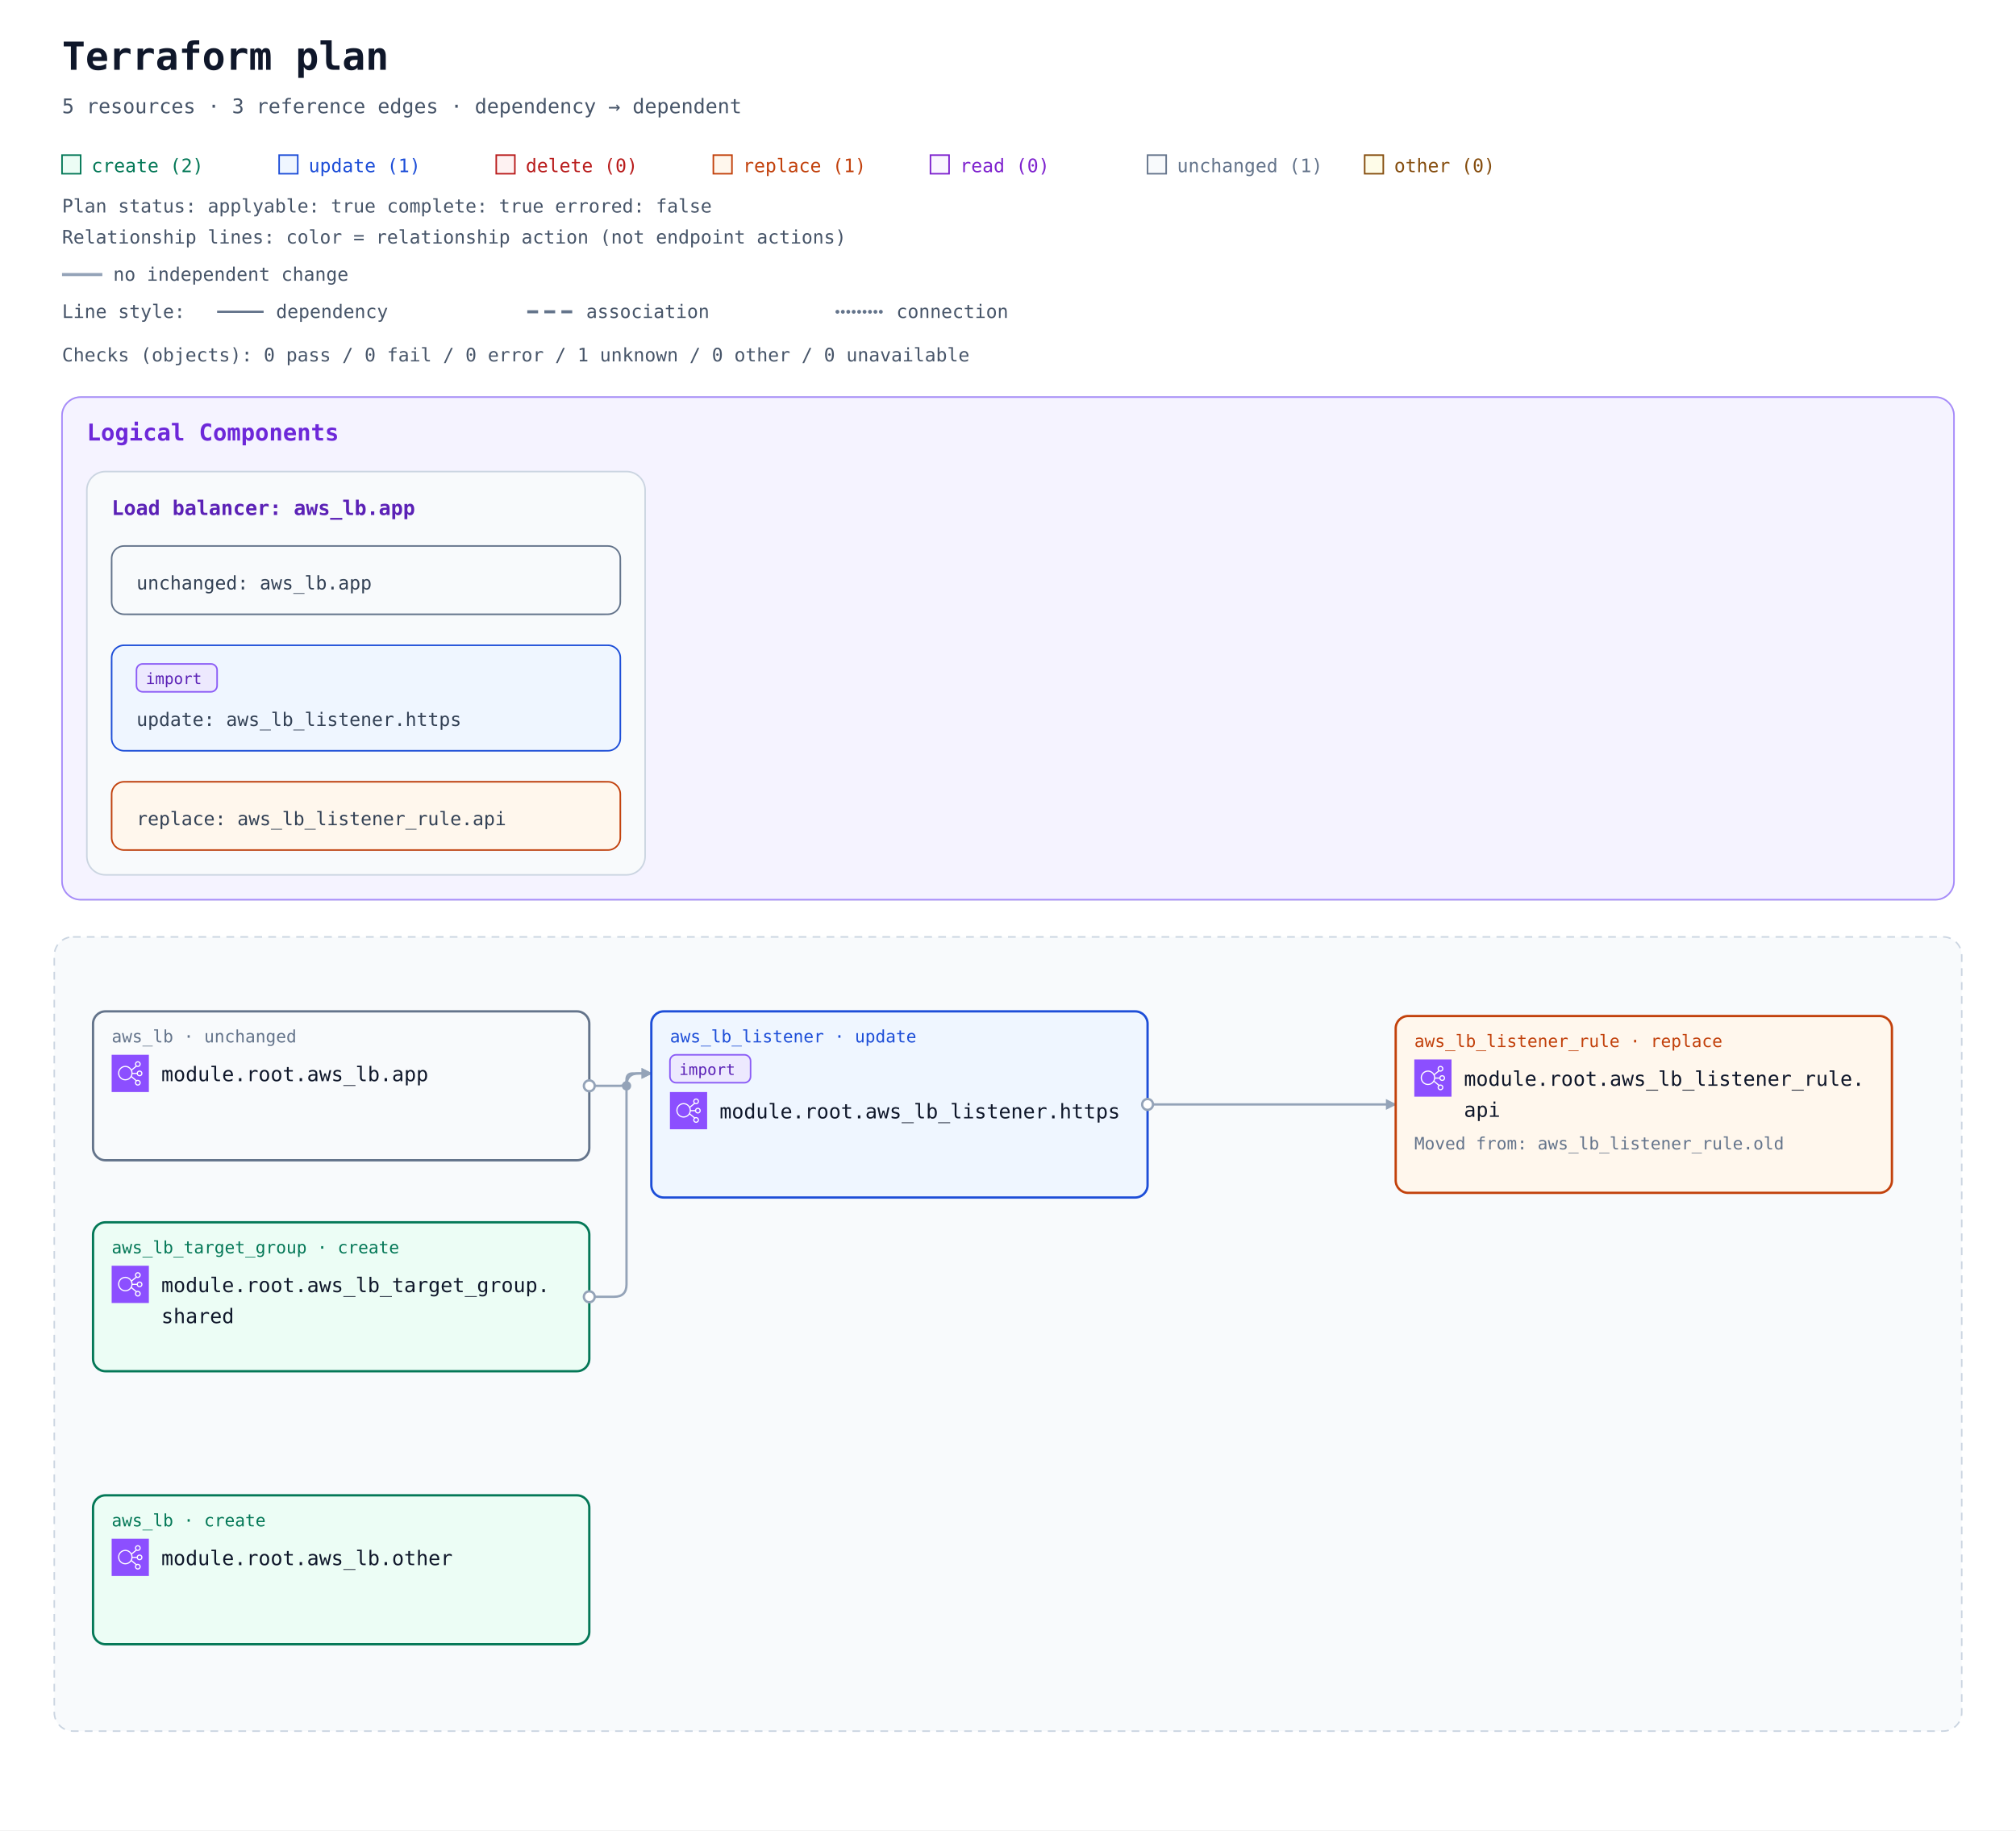
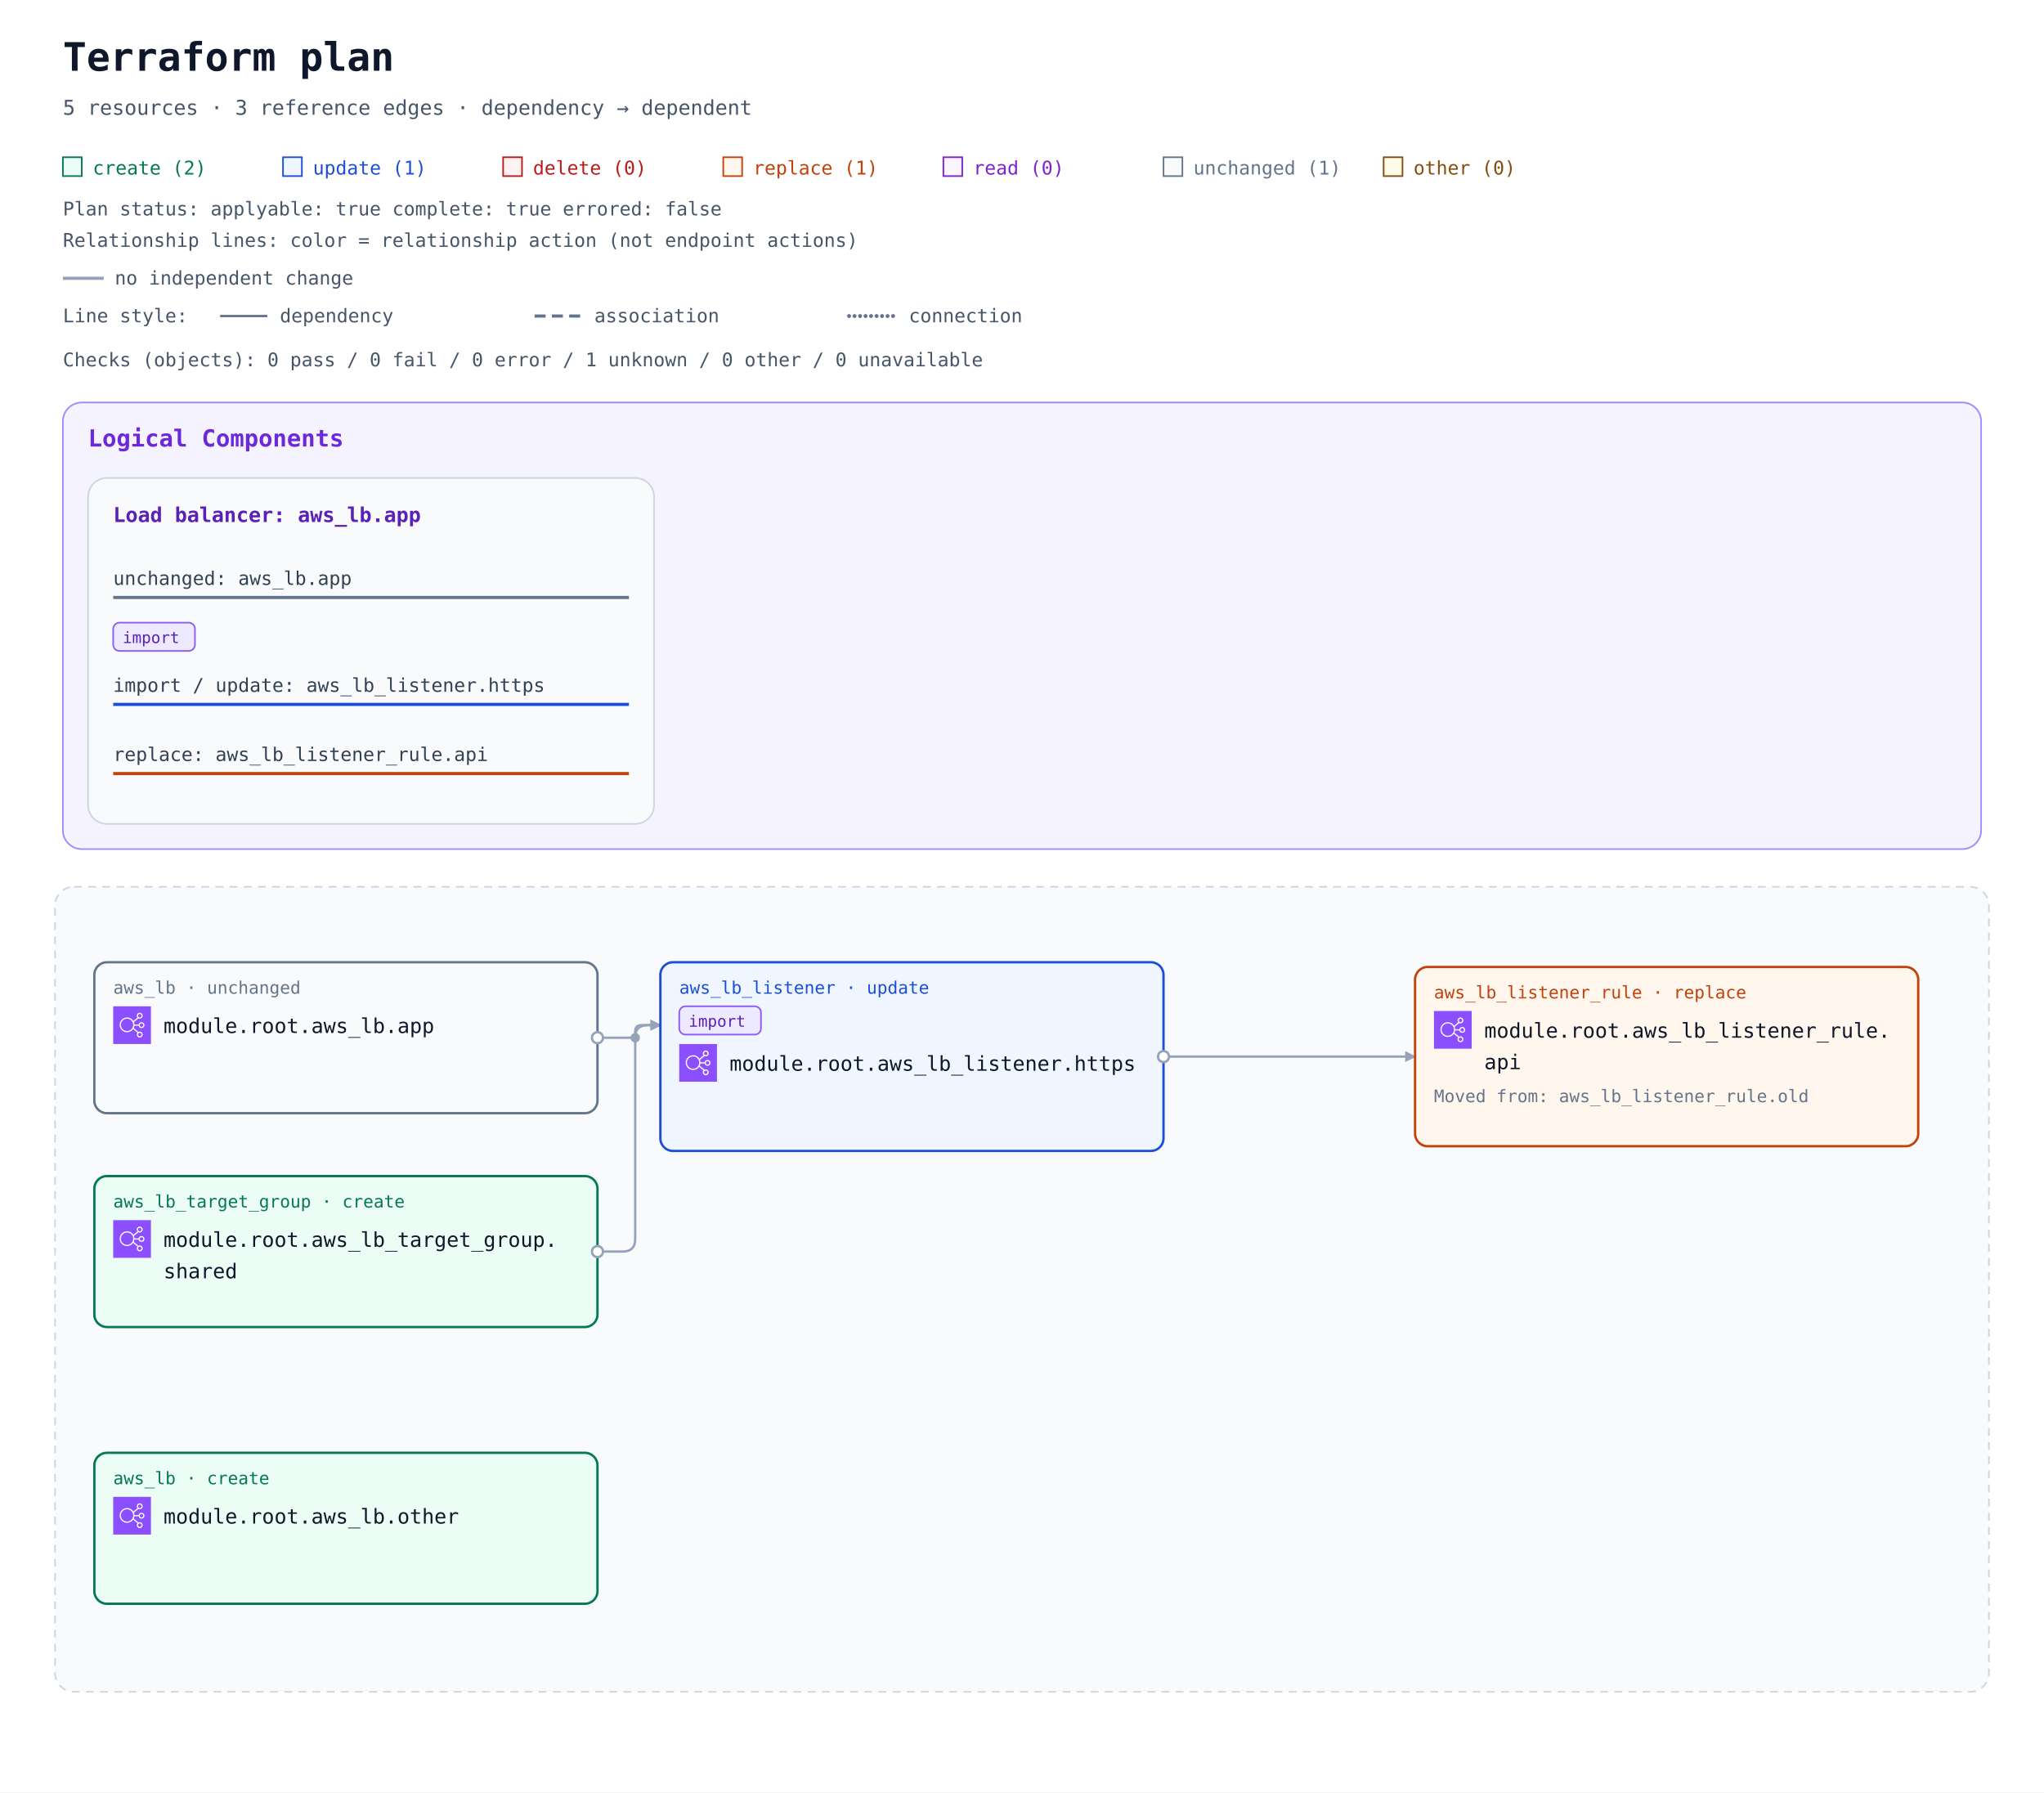
- <svg xmlns="http://www.w3.org/2000/svg" width="1300" height="1180" viewBox="0 0 1300 1180" role="img" aria-labelledby="title description">
+ <svg xmlns="http://www.w3.org/2000/svg" width="1300" height="1140" viewBox="0 0 1300 1140" role="img" aria-labelledby="title description">
  <defs>
    <marker id="arrow" viewBox="0 0 10 10" refX="9" refY="5" markerWidth="7" markerHeight="7" markerUnits="userSpaceOnUse" orient="auto-start-reverse">
      <path d="M 0 0 L 10 5 L 0 10 z" fill="#94a3b8" />
    </marker>
    <symbol id="planorama-icon-aws-elb" viewBox="0 0 64 64">
      <g>
        <g id="planorama-icon-aws-elb-local-49636f6e2d4172636869746563747572652f34382f417263685f456c61737469632d4c6f61642d42616c616e63696e675f3438" stroke="none" stroke-width="1" fill="none" fill-rule="evenodd">
          <g id="planorama-icon-aws-elb-local-49636f6e2d4172636869746563747572652d42472f34382f4e6574776f726b696e672d436f6e74656e742d44656c6976657279" fill="#8C4FFF">
            <rect id="planorama-icon-aws-elb-local-52656374616e676c65" x="0" y="0" width="64" height="64" />
          </g>
          <path d="M23.5,42 C17.71,42 13,37.29 13,31.5 C13,25.71 17.71,21 23.5,21 C29.29,21 34,25.71 34,31.5 C34,37.29 29.29,42 23.5,42 M48,48 C48,49.654 46.654,51 45,51 C43.346,51 42,49.654 42,48 C42,46.346 43.346,45 45,45 C46.654,45 48,46.346 48,48 M45,13 C46.654,13 48,14.346 48,16 C48,17.654 46.654,19 45,19 C43.346,19 42,17.654 42,16 C42,14.346 43.346,13 45,13 M48,29 C49.654,29 51,30.346 51,32 C51,33.654 49.654,35 48,35 C46.346,35 45,33.654 45,32 C45,30.346 46.346,29 48,29 M35.901,33 L43.102,33 C43.565,35.279 45.586,37 48,37 C50.757,37 53,34.757 53,32 C53,29.243 50.757,27 48,27 C45.586,27 43.565,28.721 43.102,31 L35.975,31 C35.916,29.541 35.614,28.146 35.096,26.856 L42.799,20.467 C43.466,20.797 44.206,21 45,21 C47.757,21 50,18.757 50,16 C50,13.243 47.757,11 45,11 C42.243,11 40,13.243 40,16 C40,17.224 40.459,18.331 41.191,19.201 L34.172,25.024 C31.977,21.42 28.021,19 23.5,19 C16.607,19 11,24.607 11,31.5 C11,38.393 16.607,44 23.5,44 C27.743,44 31.493,41.871 33.754,38.629 L41.191,44.799 C40.459,45.669 40,46.776 40,48 C40,50.757 42.243,53 45,53 C47.757,53 50,50.757 50,48 C50,45.243 47.757,43 45,43 C44.206,43 43.466,43.203 42.799,43.533 L34.77,36.873 C35.344,35.673 35.736,34.373 35.901,33" id="planorama-icon-aws-elb-local-456c61737469632d4c6f61642d42616c616e63696e675f49636f6e5f34385f5371756964" fill="#FFFFFF" />
        </g>
      </g>
    </symbol>
  </defs>
  <rect width="100%" height="100%" fill="#ffffff" />
  <g font-family="ui-monospace, SFMono-Regular, Consolas, monospace">
    <text x="40" y="45" font-size="25" font-weight="700" fill="#0f172a">Terraform plan</text>
    <text x="40" y="73" font-size="13" fill="#475569">5 resources · 3 reference edges · dependency → dependent</text>
    <rect x="40" y="100" width="12" height="12" fill="#ecfdf5" stroke="#047857" />
    <text x="59" y="111" font-size="12" fill="#047857">create (2)</text>
    <rect x="180" y="100" width="12" height="12" fill="#eff6ff" stroke="#1d4ed8" />
    <text x="199" y="111" font-size="12" fill="#1d4ed8">update (1)</text>
    <rect x="320" y="100" width="12" height="12" fill="#fef2f2" stroke="#b91c1c" />
    <text x="339" y="111" font-size="12" fill="#b91c1c">delete (0)</text>
    <rect x="460" y="100" width="12" height="12" fill="#fff7ed" stroke="#c2410c" />
    <text x="479" y="111" font-size="12" fill="#c2410c">replace (1)</text>
    <rect x="600" y="100" width="12" height="12" fill="#faf5ff" stroke="#7e22ce" />
    <text x="619" y="111" font-size="12" fill="#7e22ce">read (0)</text>
    <rect x="740" y="100" width="12" height="12" fill="#f8fafc" stroke="#64748b" />
    <text x="759" y="111" font-size="12" fill="#64748b">unchanged (1)</text>
    <rect x="880" y="100" width="12" height="12" fill="#fefce8" stroke="#854d0e" />
    <text x="899" y="111" font-size="12" fill="#854d0e">other (0)</text>
    <g id="plan-status" data-plan-applyable="true" data-plan-complete="true" data-plan-errored="false">
      <text x="40" y="137" font-size="12" fill="#475569">Plan status: applyable: true complete: true errored: false</text>
    </g>
    <g id="relationship-legend" font-size="12" fill="#475569">
      <text x="40" y="157">Relationship lines: color = relationship action (not endpoint actions)</text>
      <path d="M 40 177 H 66" stroke="#94a3b8" stroke-width="2" />
      <text x="73" y="181">no independent change</text>
      <text x="40" y="205">Line style:</text>
      <path d="M 140 201 H 170" stroke="#64748b" stroke-width="1.5" />
      <text x="178" y="205">dependency</text>
      <path d="M 340 201 H 370" stroke="#64748b" stroke-width="2" stroke-dasharray="7 4" />
      <text x="378" y="205">association</text>
      <path d="M 540 201 H 570" stroke="#64748b" stroke-width="2.5" stroke-dasharray="0 3.5" stroke-linecap="round" />
      <text x="578" y="205">connection</text>
    </g>
    <g transform="translate(0 72)">
      <g id="plan-checks">
        <text x="40" y="161" font-size="12" fill="#475569">Checks (objects): 0 pass / 0 fail / 0 error / 1 unknown / 0 other / 0 unavailable</text>
      </g>
      <g transform="translate(0 24)">
        <g data-annotation-area="true">
          <g data-annotation-card="true" transform="translate(40 160)">
-             <rect width="1220" height="324" rx="12" fill="#f8fafc" stroke="#cbd5e1" />
+             <rect width="1220" height="284" rx="12" fill="#f8fafc" stroke="#cbd5e1" />
            <g data-annotation-section="Logical Components">
-               <rect width="1220" height="324" rx="12" fill="#f5f3ff" stroke="#a78bfa" />
+               <rect width="1220" height="284" rx="12" fill="#f5f3ff" stroke="#a78bfa" />
              <text x="16" y="28" font-size="15" font-weight="700" fill="#6d28d9">Logical Components</text>
              <g data-annotation-card="true" transform="translate(16 48)">
-                 <rect width="360" height="260" rx="12" fill="#f8fafc" stroke="#cbd5e1" />
+                 <rect width="360" height="220" rx="12" fill="#f8fafc" stroke="#cbd5e1" />
                <g id="architecture-73796e7468657469633a36633666363136343566363236313663363136653633363537322d3631373737333566366336323265363137303730" data-architecture-id="synthetic:6c6f61645f62616c616e636572-6177735f6c622e617070" data-entity-kind="synthetic" data-component-id="logical:load_balancer:aws_lb.app" data-component-kind="load_balancer">
                  <text x="16" y="28" font-size="13" font-weight="700" fill="#5b21b6">Load balancer: aws_lb.app</text>
-                   <g data-annotation-card="true" transform="translate(16 48)">
-                     <rect width="328" height="44" rx="12" fill="#f8fafc" stroke="#cbd5e1" />
+                   <g data-component-member="true" transform="translate(16 48)">
                    <a href="#resource-6177735f6c622e617070-current" data-source-address="aws_lb.app">
-                       <rect width="328" height="44" rx="8" fill="#f8fafc" stroke="#64748b" />
                      <text font-size="12" fill="#334155">
-                         <tspan x="16" y="28" xml:space="preserve">unchanged: aws_lb.app</tspan>
+                         <tspan x="0" y="20" xml:space="preserve">unchanged: aws_lb.app</tspan>
                      </text>
+                       <line data-member-underline="true" x1="0" y1="28" x2="328" y2="28" stroke="#64748b" stroke-width="2" />
                    </a>
                  </g>
-                   <g data-annotation-card="true" transform="translate(16 112)">
-                     <rect width="328" height="68" rx="12" fill="#f8fafc" stroke="#cbd5e1" />
+                   <g data-component-member="true" transform="translate(16 92)">
                    <a href="#resource-6177735f6c625f6c697374656e65722e6874747073-current" data-source-address="aws_lb_listener.https" data-import="true" data-import-id-present="false" data-import-identity-present="false" data-import-unknown="false">
-                       <rect width="328" height="68" rx="8" fill="#eff6ff" stroke="#1d4ed8" />
                      <g data-import-badge="true">
-                         <rect x="16" y="12" width="52" height="18" rx="4" fill="#ede9fe" stroke="#8b5cf6" />
-                         <text x="22" y="25" font-size="10" fill="#5b21b6">import</text>
+                         <rect x="0" y="0" width="52" height="18" rx="4" fill="#ede9fe" stroke="#8b5cf6" />
+                         <text x="6" y="13" font-size="10" fill="#5b21b6">import</text>
                      </g>
                      <text font-size="12" fill="#334155">
-                         <tspan x="16" y="52" xml:space="preserve">update: aws_lb_listener.https</tspan>
+                         <tspan x="0" y="44" xml:space="preserve">import / update: aws_lb_listener.https</tspan>
                      </text>
+                       <line data-member-underline="true" x1="0" y1="52" x2="328" y2="52" stroke="#1d4ed8" stroke-width="2" />
                    </a>
                  </g>
-                   <g data-annotation-card="true" transform="translate(16 200)">
-                     <rect width="328" height="44" rx="12" fill="#f8fafc" stroke="#cbd5e1" />
+                   <g data-component-member="true" transform="translate(16 160)">
                    <a href="#resource-6177735f6c625f6c697374656e65725f72756c652e617069-current" data-source-address="aws_lb_listener_rule.api" data-action-reason="replace_because_cannot_update" data-replace-paths="[[&quot;listener_arn&quot;]]">
-                       <rect width="328" height="44" rx="8" fill="#fff7ed" stroke="#c2410c" />
                      <text font-size="12" fill="#334155">
-                         <tspan x="16" y="28" xml:space="preserve">replace: aws_lb_listener_rule.api</tspan>
+                         <tspan x="0" y="20" xml:space="preserve">replace: aws_lb_listener_rule.api</tspan>
                      </text>
+                       <line data-member-underline="true" x1="0" y1="28" x2="328" y2="28" stroke="#c2410c" stroke-width="2" />
                    </a>
                  </g>
                </g>
              </g>
            </g>
          </g>
        </g>
-         <g data-architecture="true" transform="translate(0 348)">
+         <g data-architecture="true" transform="translate(0 308)">
          <rect x="35" y="160" width="1230" height="512" rx="12" fill="#f8fafc" stroke="#cbd5e1" stroke-dasharray="5 4" />
          <text x="52" y="185" font-size="13" font-weight="700" fill="#475569" />
          <path d="M 380 256 L 400 256 Q 404 256 404 252 L 404 252 Q 404 248 408 248 L 420 248 " data-edge-kind="dependency" data-directionality="directed" data-source="resource-6177735f6c622e617070-current" data-target="resource-6177735f6c625f6c697374656e65722e6874747073-current" fill="none" stroke="#94a3b8" stroke-width="1.5" stroke-linejoin="round" marker-end="url(#arrow)" />
          <path d="M 740 268 L 900 268 " data-edge-kind="dependency" data-directionality="directed" data-source="resource-6177735f6c625f6c697374656e65722e6874747073-current" data-target="resource-6177735f6c625f6c697374656e65725f72756c652e617069-current" fill="none" stroke="#94a3b8" stroke-width="1.5" stroke-linejoin="round" marker-end="url(#arrow)" />
          <path d="M 380 392 L 396 392 Q 404 392 404 384 L 404 256 Q 404 248 412 248 L 420 248 " data-edge-kind="dependency" data-directionality="directed" data-source="resource-6177735f6c625f7461726765745f67726f75702e736861726564-current" data-target="resource-6177735f6c625f6c697374656e65722e6874747073-current" fill="none" stroke="#94a3b8" stroke-width="1.5" stroke-linejoin="round" marker-end="url(#arrow)" />
          <circle cx="404" cy="256" r="3" fill="#94a3b8" />
          <g id="resource-6177735f6c622e617070-current" data-architecture-id="terraform:6177735f6c622e617070-current" data-qualified-address="module.root.aws_lb.app" data-terraform-address="aws_lb.app" data-component-id="logical:load_balancer:aws_lb.app">
            <rect x="60" y="208" width="320" height="96" rx="8" fill="#f8fafc" stroke="#64748b" stroke-width="1.5" data-mode="managed" />
            <text x="72" y="228" font-size="11" fill="#64748b">aws_lb · unchanged</text>
            <use href="#planorama-icon-aws-elb" x="72" y="236" width="24" height="24" aria-hidden="true" />
            <text x="104" y="253" font-size="13" fill="#0f172a" xml:space="preserve">module.root.aws_lb.app</text>
          </g>
          <g id="resource-6177735f6c622e6f74686572-current" data-architecture-id="terraform:6177735f6c622e6f74686572-current" data-qualified-address="module.root.aws_lb.other" data-terraform-address="aws_lb.other">
            <rect x="60" y="520" width="320" height="96" rx="8" fill="#ecfdf5" stroke="#047857" stroke-width="1.5" data-mode="managed" />
            <text x="72" y="540" font-size="11" fill="#047857">aws_lb · create</text>
            <use href="#planorama-icon-aws-elb" x="72" y="548" width="24" height="24" aria-hidden="true" />
            <text x="104" y="565" font-size="13" fill="#0f172a" xml:space="preserve">module.root.aws_lb.other</text>
          </g>
          <g id="resource-6177735f6c625f6c697374656e65722e6874747073-current" data-architecture-id="terraform:6177735f6c625f6c697374656e65722e6874747073-current" data-qualified-address="module.root.aws_lb_listener.https" data-terraform-address="aws_lb_listener.https" data-import="true" data-import-id-present="false" data-import-identity-present="false" data-import-unknown="false" data-component-id="logical:load_balancer:aws_lb.app">
            <rect x="420" y="208" width="320" height="120" rx="8" fill="#eff6ff" stroke="#1d4ed8" stroke-width="1.5" data-mode="managed" />
            <g data-import-badge="true">
              <rect x="432" y="236" width="52" height="18" rx="4" fill="#ede9fe" stroke="#8b5cf6" />
              <text x="438" y="249" font-size="10" fill="#5b21b6">import</text>
            </g>
            <text x="432" y="228" font-size="11" fill="#1d4ed8">aws_lb_listener · update</text>
            <use href="#planorama-icon-aws-elb" x="432" y="260" width="24" height="24" aria-hidden="true" />
            <text x="464" y="277" font-size="13" fill="#0f172a" xml:space="preserve">module.root.aws_lb_listener.https</text>
          </g>
          <g id="resource-6177735f6c625f6c697374656e65725f72756c652e617069-current" data-architecture-id="terraform:6177735f6c625f6c697374656e65725f72756c652e617069-current" data-qualified-address="module.root.aws_lb_listener_rule.api" data-terraform-address="aws_lb_listener_rule.api" data-previous-address="aws_lb_listener_rule.old" data-action-reason="replace_because_cannot_update" data-replace-paths="[[&quot;listener_arn&quot;]]" data-component-id="logical:load_balancer:aws_lb.app">
            <rect x="900" y="211" width="320" height="114" rx="8" fill="#fff7ed" stroke="#c2410c" stroke-width="1.5" data-mode="managed" />
            <text x="912" y="231" font-size="11" fill="#c2410c">aws_lb_listener_rule · replace</text>
            <use href="#planorama-icon-aws-elb" x="912" y="239" width="24" height="24" aria-hidden="true" />
            <text x="944" y="256" font-size="13" fill="#0f172a" xml:space="preserve">module.root.aws_lb_listener_rule.</text>
            <text x="944" y="276" font-size="13" fill="#0f172a" xml:space="preserve">api</text>
            <text data-move-annotation="true" font-size="11" fill="#64748b">
              <tspan x="912" y="297" xml:space="preserve">Moved from: aws_lb_listener_rule.old</tspan>
            </text>
            <text x="912" y="313" font-size="10" fill="#64748b" data-role="policy" />
          </g>
          <g id="resource-6177735f6c625f7461726765745f67726f75702e736861726564-current" data-architecture-id="terraform:6177735f6c625f7461726765745f67726f75702e736861726564-current" data-qualified-address="module.root.aws_lb_target_group.shared" data-terraform-address="aws_lb_target_group.shared">
            <rect x="60" y="344" width="320" height="96" rx="8" fill="#ecfdf5" stroke="#047857" stroke-width="1.5" data-mode="managed" />
            <text x="72" y="364" font-size="11" fill="#047857">aws_lb_target_group · create</text>
            <use href="#planorama-icon-aws-elb" x="72" y="372" width="24" height="24" aria-hidden="true" />
            <text x="104" y="389" font-size="13" fill="#0f172a" xml:space="preserve">module.root.aws_lb_target_group.</text>
            <text x="104" y="409" font-size="13" fill="#0f172a" xml:space="preserve">shared</text>
            <text x="72" y="428" font-size="10" fill="#64748b" data-role="controller" />
          </g>
          <g data-endpoints="true" data-source="resource-6177735f6c622e617070-current" data-target="resource-6177735f6c625f6c697374656e65722e6874747073-current" aria-hidden="true">
            <circle data-endpoint="source" cx="380" cy="256" r="3.5" fill="#ffffff" stroke="#94a3b8" stroke-width="1.5" />
          </g>
          <g data-endpoints="true" data-source="resource-6177735f6c625f6c697374656e65722e6874747073-current" data-target="resource-6177735f6c625f6c697374656e65725f72756c652e617069-current" aria-hidden="true">
            <circle data-endpoint="source" cx="740" cy="268" r="3.5" fill="#ffffff" stroke="#94a3b8" stroke-width="1.5" />
          </g>
          <g data-endpoints="true" data-source="resource-6177735f6c625f7461726765745f67726f75702e736861726564-current" data-target="resource-6177735f6c625f6c697374656e65722e6874747073-current" aria-hidden="true">
            <circle data-endpoint="source" cx="380" cy="392" r="3.5" fill="#ffffff" stroke="#94a3b8" stroke-width="1.5" />
          </g>
        </g>
      </g>
    </g>
  </g>
</svg>
